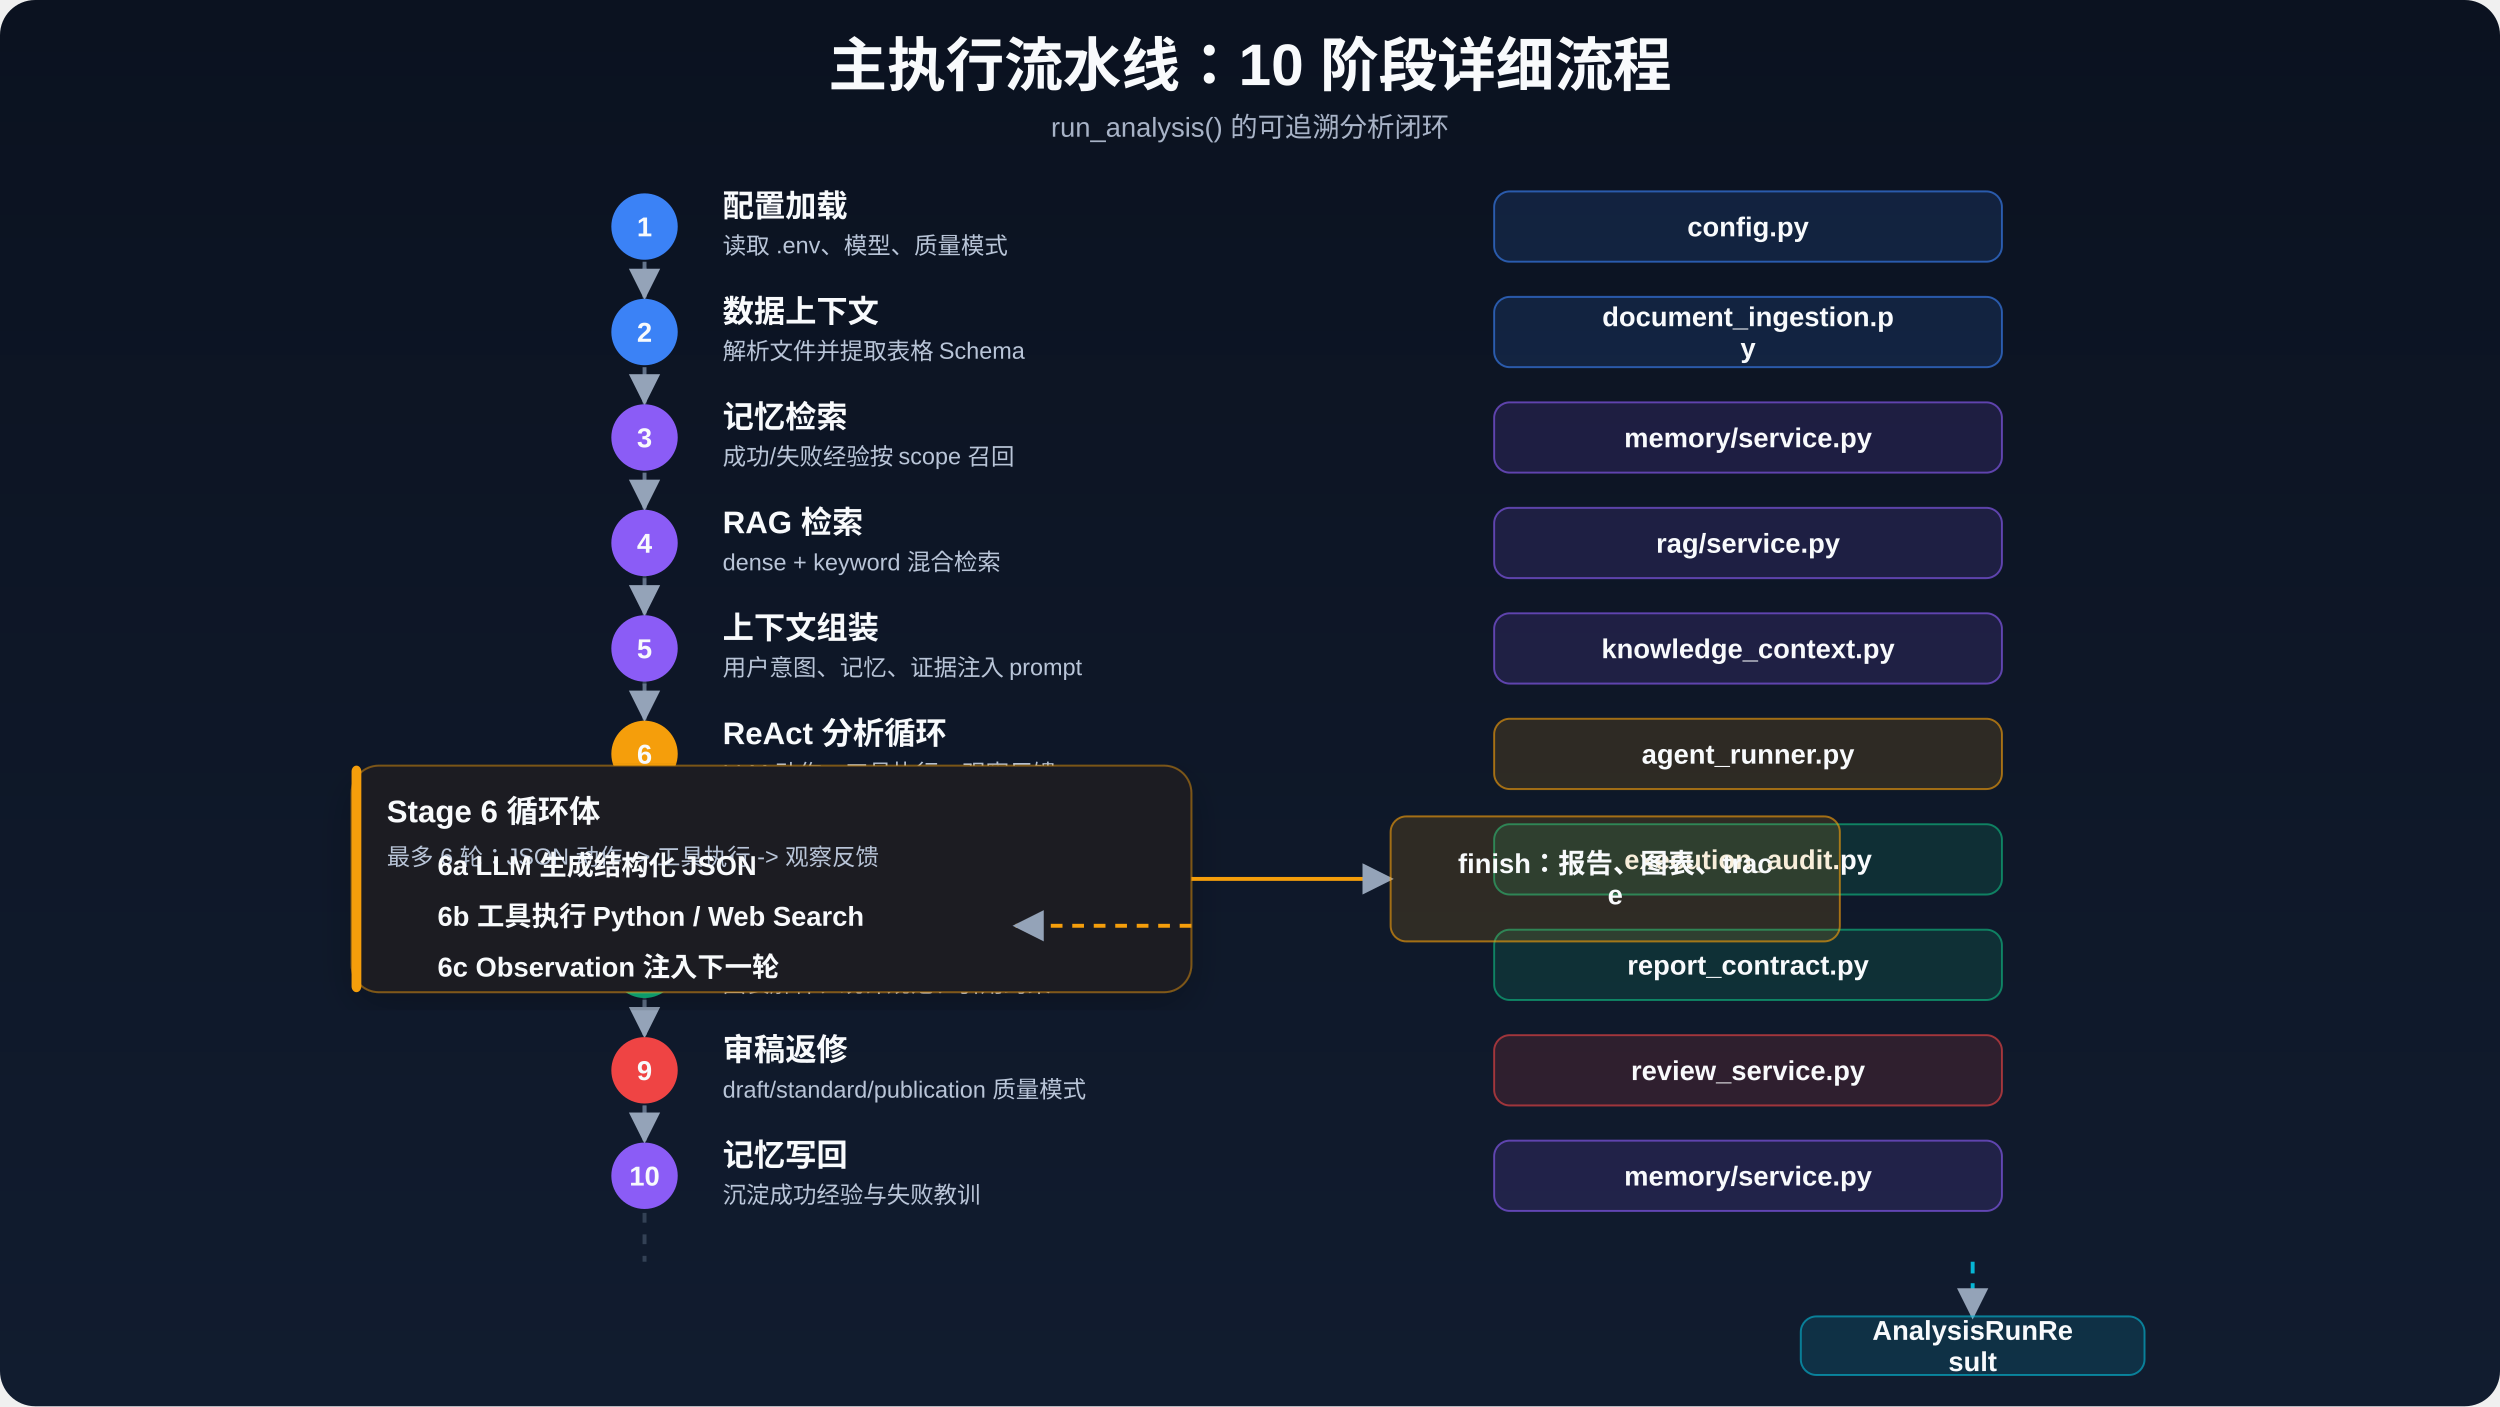
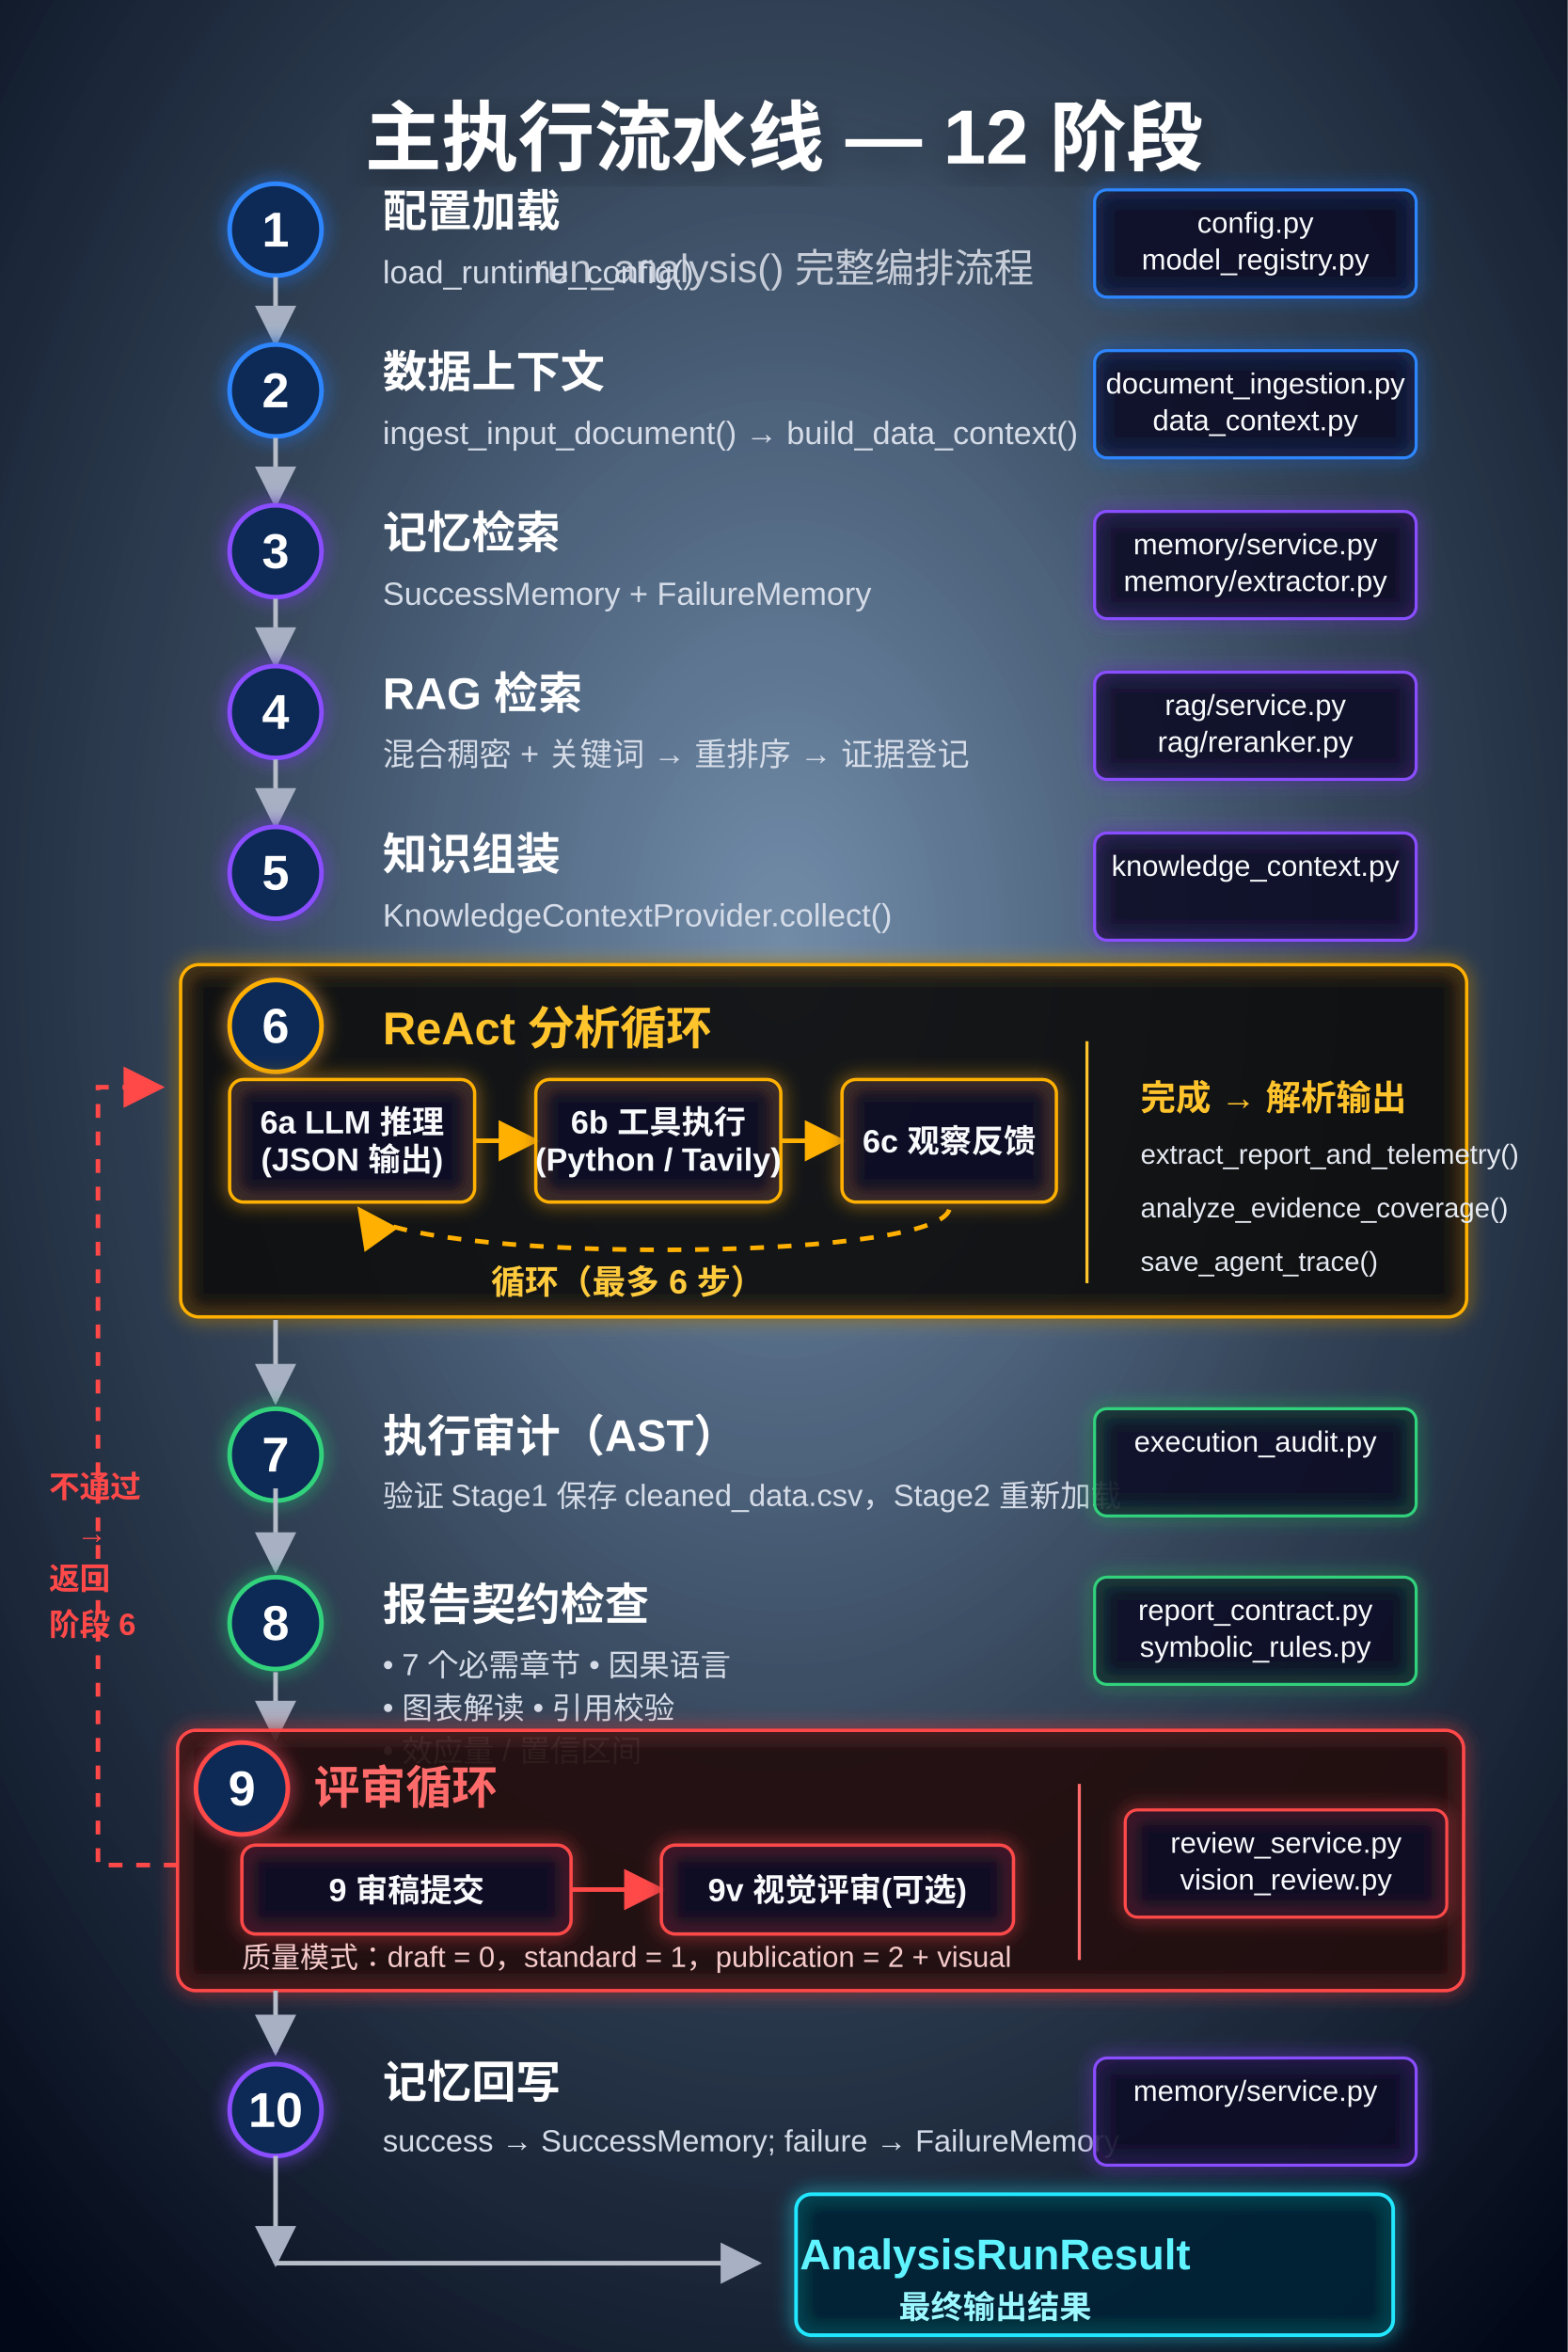
- <svg xmlns="http://www.w3.org/2000/svg" viewBox="0 0 1280 720" font-family="'Segoe UI','Microsoft YaHei',Arial,sans-serif">
+ <svg xmlns="http://www.w3.org/2000/svg" viewBox="0 0 1024 1536" font-family="'Segoe UI','Microsoft YaHei',Arial,sans-serif">
  <defs>
-     <linearGradient id="bg" x1="0" y1="0" x2="0" y2="1">
-       <stop offset="0" stop-color="#0B1220" />
-       <stop offset="1" stop-color="#111C2F" />
-     </linearGradient>
-     <filter id="shadow" x="-8%" y="-8%" width="116%" height="116%">
-       <feDropShadow dx="0" dy="8" stdDeviation="10" flood-color="#020617" flood-opacity="0.22" />
+     <radialGradient id="halo" cx="50%" cy="40%" r="75%">
+       <stop offset="0%" stop-color="#0B3A6E" stop-opacity="0.55" />
+       <stop offset="48%" stop-color="#061A33" stop-opacity="0.8" />
+       <stop offset="100%" stop-color="#020817" />
+     </radialGradient>
+     <filter id="softGlow" x="-35%" y="-35%" width="170%" height="170%">
+       <feGaussianBlur stdDeviation="6" result="blur" />
+       <feMerge>
+         <feMergeNode in="blur" />
+         <feMergeNode in="SourceGraphic" />
+       </feMerge>
    </filter>
-     <marker id="arrow" viewBox="0 0 10 10" refX="9" refY="5" markerWidth="8" markerHeight="8" orient="auto">
-       <path d="M0,0 L10,5 L0,10 z" fill="#94A3B8" />
+     <filter id="deepShadow" x="-20%" y="-20%" width="140%" height="140%">
+       <feDropShadow dx="0" dy="8" stdDeviation="12" flood-color="#000814" flood-opacity="0.42" />
+     </filter>
+     <marker id="arrowBlue" viewBox="0 0 10 10" refX="9" refY="5" markerWidth="9" markerHeight="9" orient="auto">
+       <path d="M0,0 L10,5 L0,10 z" fill="#2F86FF" />
    </marker>
-     <marker id="arrowBlue" viewBox="0 0 10 10" refX="9" refY="5" markerWidth="8" markerHeight="8" orient="auto">
-       <path d="M0,0 L10,5 L0,10 z" fill="#3B82F6" />
+     <marker id="arrowGray" viewBox="0 0 10 10" refX="9" refY="5" markerWidth="9" markerHeight="9" orient="auto">
+       <path d="M0,0 L10,5 L0,10 z" fill="#A7B1C3" />
    </marker>
-     <marker id="arrowGreen" viewBox="0 0 10 10" refX="9" refY="5" markerWidth="8" markerHeight="8" orient="auto">
-       <path d="M0,0 L10,5 L0,10 z" fill="#10B981" />
+     <marker id="arrowAmber" viewBox="0 0 10 10" refX="9" refY="5" markerWidth="9" markerHeight="9" orient="auto">
+       <path d="M0,0 L10,5 L0,10 z" fill="#FFB000" />
    </marker>
-     <marker id="arrowRed" viewBox="0 0 10 10" refX="9" refY="5" markerWidth="8" markerHeight="8" orient="auto">
-       <path d="M0,0 L10,5 L0,10 z" fill="#EF4444" />
+     <marker id="arrowGreen" viewBox="0 0 10 10" refX="9" refY="5" markerWidth="9" markerHeight="9" orient="auto">
+       <path d="M0,0 L10,5 L0,10 z" fill="#31D17B" />
+     </marker>
+     <marker id="arrowRed" viewBox="0 0 10 10" refX="9" refY="5" markerWidth="9" markerHeight="9" orient="auto">
+       <path d="M0,0 L10,5 L0,10 z" fill="#FF4949" />
    </marker>
    <style>
-       .title{fill:#F8FAFC;font-size:30px;font-weight:800;letter-spacing:0}
-       .sub{fill:#A8B3C7;font-size:14px}
-       .section{fill:#F8FAFC;font-size:16px;font-weight:800}
-       .label{fill:#F8FAFC;font-size:14px;font-weight:750}
-       .small{fill:#B9C5D8;font-size:12px}
-       .tiny{fill:#9DAAC0;font-size:11px}
-       .code{fill:#C7D2FE;font-size:11px;font-family:'Cascadia Mono','Consolas',monospace}
+       .mono { font-family:'Cascadia Mono','Consolas',monospace; }
+       .muted { fill:#C7D0DF; opacity:.9; }
+       .tiny { fill:#CBD5E1; font-size:18px; }
+       .bullet { fill:#F5F7FA; font-size:20px; }
    </style>
  </defs>
-   <rect width="1280" height="720" rx="18" fill="url(#bg)" />
-   <text class="title" x="640" y="44" text-anchor="middle">主执行流水线：10 阶段详细流程</text>
-   <text class="sub" x="640" y="70" text-anchor="middle">run_analysis() 的可追溯分析闭环</text>
-   <line x1="330" y1="104" x2="330" y2="646" stroke="#334155" stroke-width="2" stroke-dasharray="5 6" />
-   <circle cx="330" cy="116" r="17" fill="#3B82F6" />
-   <text class="label" x="330" y="121" text-anchor="middle">1</text>
-   <text class="section" x="370" y="111">配置加载</text>
-   <text class="small" x="370" y="130">读取 .env、模型、质量模式</text>
-   <rect x="765" y="98" width="260" height="36" rx="8" fill="#3B82F6" fill-opacity="0.14" stroke="#3B82F6" stroke-opacity="0.62" />
-   <text class="label" x="895.0" y="121.0" text-anchor="middle">config.py</text>
-   <line x1="330" y1="134" x2="330" y2="152" stroke="#64748B" stroke-width="2" marker-end="url(#arrow)" />
-   <circle cx="330" cy="170" r="17" fill="#3B82F6" />
-   <text class="label" x="330" y="175" text-anchor="middle">2</text>
-   <text class="section" x="370" y="165">数据上下文</text>
-   <text class="small" x="370" y="184">解析文件并提取表格 Schema</text>
-   <rect x="765" y="152" width="260" height="36" rx="8" fill="#3B82F6" fill-opacity="0.14" stroke="#3B82F6" stroke-opacity="0.62" />
-   <text class="label" x="895.0" y="167.0" text-anchor="middle">document_ingestion.p</text>
-   <text class="label" x="895.0" y="183.0" text-anchor="middle">y</text>
-   <line x1="330" y1="188" x2="330" y2="206" stroke="#64748B" stroke-width="2" marker-end="url(#arrow)" />
-   <circle cx="330" cy="224" r="17" fill="#8B5CF6" />
-   <text class="label" x="330" y="229" text-anchor="middle">3</text>
-   <text class="section" x="370" y="219">记忆检索</text>
-   <text class="small" x="370" y="238">成功/失败经验按 scope 召回</text>
-   <rect x="765" y="206" width="260" height="36" rx="8" fill="#8B5CF6" fill-opacity="0.14" stroke="#8B5CF6" stroke-opacity="0.62" />
-   <text class="label" x="895.0" y="229.0" text-anchor="middle">memory/service.py</text>
-   <line x1="330" y1="242" x2="330" y2="260" stroke="#64748B" stroke-width="2" marker-end="url(#arrow)" />
-   <circle cx="330" cy="278" r="17" fill="#8B5CF6" />
-   <text class="label" x="330" y="283" text-anchor="middle">4</text>
-   <text class="section" x="370" y="273">RAG 检索</text>
-   <text class="small" x="370" y="292">dense + keyword 混合检索</text>
-   <rect x="765" y="260" width="260" height="36" rx="8" fill="#8B5CF6" fill-opacity="0.14" stroke="#8B5CF6" stroke-opacity="0.62" />
-   <text class="label" x="895.0" y="283.0" text-anchor="middle">rag/service.py</text>
-   <line x1="330" y1="296" x2="330" y2="314" stroke="#64748B" stroke-width="2" marker-end="url(#arrow)" />
-   <circle cx="330" cy="332" r="17" fill="#8B5CF6" />
-   <text class="label" x="330" y="337" text-anchor="middle">5</text>
-   <text class="section" x="370" y="327">上下文组装</text>
-   <text class="small" x="370" y="346">用户意图、记忆、证据注入 prompt</text>
-   <rect x="765" y="314" width="260" height="36" rx="8" fill="#8B5CF6" fill-opacity="0.14" stroke="#8B5CF6" stroke-opacity="0.62" />
-   <text class="label" x="895.0" y="337.0" text-anchor="middle">knowledge_context.py</text>
-   <line x1="330" y1="350" x2="330" y2="368" stroke="#64748B" stroke-width="2" marker-end="url(#arrow)" />
-   <circle cx="330" cy="386" r="17" fill="#F59E0B" />
-   <text class="label" x="330" y="391" text-anchor="middle">6</text>
-   <text class="section" x="370" y="381">ReAct 分析循环</text>
-   <text class="small" x="370" y="400">LLM 动作、工具执行、观察反馈</text>
-   <rect x="765" y="368" width="260" height="36" rx="8" fill="#F59E0B" fill-opacity="0.14" stroke="#F59E0B" stroke-opacity="0.62" />
-   <text class="label" x="895.0" y="391.0" text-anchor="middle">agent_runner.py</text>
-   <line x1="330" y1="404" x2="330" y2="422" stroke="#64748B" stroke-width="2" marker-end="url(#arrow)" />
-   <circle cx="330" cy="440" r="17" fill="#10B981" />
-   <text class="label" x="330" y="445" text-anchor="middle">7</text>
-   <text class="section" x="370" y="435">执行审计</text>
-   <text class="small" x="370" y="454">验证清洗保存、重读与无复用</text>
-   <rect x="765" y="422" width="260" height="36" rx="8" fill="#10B981" fill-opacity="0.14" stroke="#10B981" stroke-opacity="0.62" />
-   <text class="label" x="895.0" y="445.0" text-anchor="middle">execution_audit.py</text>
-   <line x1="330" y1="458" x2="330" y2="476" stroke="#64748B" stroke-width="2" marker-end="url(#arrow)" />
-   <circle cx="330" cy="494" r="17" fill="#10B981" />
-   <text class="label" x="330" y="499" text-anchor="middle">8</text>
-   <text class="section" x="370" y="489">报告契约检查</text>
-   <text class="small" x="370" y="508">图表解释、统计规范、引用约束</text>
-   <rect x="765" y="476" width="260" height="36" rx="8" fill="#10B981" fill-opacity="0.14" stroke="#10B981" stroke-opacity="0.62" />
-   <text class="label" x="895.0" y="499.0" text-anchor="middle">report_contract.py</text>
-   <line x1="330" y1="512" x2="330" y2="530" stroke="#64748B" stroke-width="2" marker-end="url(#arrow)" />
-   <circle cx="330" cy="548" r="17" fill="#EF4444" />
-   <text class="label" x="330" y="553" text-anchor="middle">9</text>
-   <text class="section" x="370" y="543">审稿返修</text>
-   <text class="small" x="370" y="562">draft/standard/publication 质量模式</text>
-   <rect x="765" y="530" width="260" height="36" rx="8" fill="#EF4444" fill-opacity="0.14" stroke="#EF4444" stroke-opacity="0.62" />
-   <text class="label" x="895.0" y="553.0" text-anchor="middle">review_service.py</text>
-   <line x1="330" y1="566" x2="330" y2="584" stroke="#64748B" stroke-width="2" marker-end="url(#arrow)" />
-   <circle cx="330" cy="602" r="17" fill="#8B5CF6" />
-   <text class="label" x="330" y="607" text-anchor="middle">10</text>
-   <text class="section" x="370" y="597">记忆写回</text>
-   <text class="small" x="370" y="616">沉淀成功经验与失败教训</text>
-   <rect x="765" y="584" width="260" height="36" rx="8" fill="#8B5CF6" fill-opacity="0.14" stroke="#8B5CF6" stroke-opacity="0.62" />
-   <text class="label" x="895.0" y="607.0" text-anchor="middle">memory/service.py</text>
-   <rect x="180" y="392" width="430" height="116" rx="14" fill="#1F1C22" stroke="#F59E0B" stroke-opacity="0.45" filter="url(#shadow)" />
-   <rect x="180" y="392" width="5" height="116" rx="3" fill="#F59E0B" />
-   <text class="section" x="198" y="421" fill="#F59E0B">Stage 6 循环体</text>
-   <text class="small" x="198" y="443">最多 6 轮：JSON 动作 -&gt; 工具执行 -&gt; 观察反馈</text>
-   <text class="label" x="224" y="448">6a LLM 生成结构化 JSON</text>
-   <text class="label" x="224" y="474">6b 工具执行 Python / Web Search</text>
-   <text class="label" x="224" y="500">6c Observation 注入下一轮</text>
-   <line x1="610" y1="450" x2="712" y2="450" stroke="#F59E0B" stroke-width="2" marker-end="url(#arrow)" />
-   <rect x="712" y="418" width="230" height="64" rx="8" fill="#F59E0B" fill-opacity="0.14" stroke="#F59E0B" stroke-opacity="0.62" />
-   <text class="label" x="827.0" y="447.0" text-anchor="middle">finish：报告、图表、trac</text>
-   <text class="label" x="827.0" y="463.0" text-anchor="middle">e</text>
-   <line x1="610" y1="474" x2="520" y2="474" stroke="#F59E0B" stroke-width="2" stroke-dasharray="6 5" marker-end="url(#arrow)" />
-   <line x1="1010" y1="646" x2="1010" y2="674" stroke="#06B6D4" stroke-width="2" stroke-dasharray="6 5" marker-end="url(#arrow)" />
-   <rect x="922" y="674" width="176" height="30" rx="8" fill="#06B6D4" fill-opacity="0.14" stroke="#06B6D4" stroke-opacity="0.62" />
-   <text class="label" x="1010.0" y="686.0" text-anchor="middle">AnalysisRunRe</text>
-   <text class="label" x="1010.0" y="702.0" text-anchor="middle">sult</text>
+   <rect width="1024" height="1536" fill="url(#halo)" />
+   <text x="512.0" y="107.52" text-anchor="middle" fill="#FFFFFF" font-size="50" font-weight="900" filter="url(#deepShadow)">主执行流水线 — 12 阶段</text>
+   <text x="512.0" y="184.32" text-anchor="middle" fill="#C7CDD8" font-size="26" font-weight="500">run_analysis() 完整编排流程</text>
+   <circle cx="180" cy="150" r="30" fill="#0B2B57" stroke="#2F86FF" stroke-width="3" filter="url(#softGlow)" />
+   <text x="180" y="161" fill="#FFFFFF" font-size="32" font-weight="850" text-anchor="middle">1</text>
+   <line x1="180" y1="181" x2="180" y2="224" stroke="#B7BEC9" stroke-width="3" marker-end="url(#arrowGray)" />
+   <text x="250" y="148" fill="#FFFFFF" font-size="29" font-weight="850" text-anchor="start">配置加载</text>
+   <text x="250" y="185" fill="#D5DCE8" font-size="21" font-weight="500" text-anchor="start">load_runtime_config()</text>
+   <rect x="715" y="124" width="210" height="70" rx="8" fill="#07152B" fill-opacity="0.72" stroke="#2F86FF" stroke-width="2" filter="url(#softGlow)" />
+   <text x="820" y="152" fill="#F8FAFC" font-size="19" font-weight="520" text-anchor="middle">config.py</text>
+   <text x="820" y="176" fill="#F8FAFC" font-size="19" font-weight="520" text-anchor="middle">model_registry.py</text>
+   <circle cx="180" cy="255" r="30" fill="#0B2B57" stroke="#2F86FF" stroke-width="3" filter="url(#softGlow)" />
+   <text x="180" y="266" fill="#FFFFFF" font-size="32" font-weight="850" text-anchor="middle">2</text>
+   <line x1="180" y1="286" x2="180" y2="329" stroke="#B7BEC9" stroke-width="3" marker-end="url(#arrowGray)" />
+   <text x="250" y="253" fill="#FFFFFF" font-size="29" font-weight="850" text-anchor="start">数据上下文</text>
+   <text x="250" y="290" fill="#D5DCE8" font-size="21" font-weight="500" text-anchor="start">ingest_input_document() → build_data_context()</text>
+   <rect x="715" y="229" width="210" height="70" rx="8" fill="#07152B" fill-opacity="0.72" stroke="#2F86FF" stroke-width="2" filter="url(#softGlow)" />
+   <text x="820" y="257" fill="#F8FAFC" font-size="19" font-weight="520" text-anchor="middle">document_ingestion.py</text>
+   <text x="820" y="281" fill="#F8FAFC" font-size="19" font-weight="520" text-anchor="middle">data_context.py</text>
+   <circle cx="180" cy="360" r="30" fill="#0B2B57" stroke="#8A4DFF" stroke-width="3" filter="url(#softGlow)" />
+   <text x="180" y="371" fill="#FFFFFF" font-size="32" font-weight="850" text-anchor="middle">3</text>
+   <line x1="180" y1="391" x2="180" y2="434" stroke="#B7BEC9" stroke-width="3" marker-end="url(#arrowGray)" />
+   <text x="250" y="358" fill="#FFFFFF" font-size="29" font-weight="850" text-anchor="start">记忆检索</text>
+   <text x="250" y="395" fill="#D5DCE8" font-size="21" font-weight="500" text-anchor="start">SuccessMemory + FailureMemory</text>
+   <rect x="715" y="334" width="210" height="70" rx="8" fill="#07152B" fill-opacity="0.72" stroke="#8A4DFF" stroke-width="2" filter="url(#softGlow)" />
+   <text x="820" y="362" fill="#F8FAFC" font-size="19" font-weight="520" text-anchor="middle">memory/service.py</text>
+   <text x="820" y="386" fill="#F8FAFC" font-size="19" font-weight="520" text-anchor="middle">memory/extractor.py</text>
+   <circle cx="180" cy="465" r="30" fill="#0B2B57" stroke="#8A4DFF" stroke-width="3" filter="url(#softGlow)" />
+   <text x="180" y="476" fill="#FFFFFF" font-size="32" font-weight="850" text-anchor="middle">4</text>
+   <line x1="180" y1="496" x2="180" y2="539" stroke="#B7BEC9" stroke-width="3" marker-end="url(#arrowGray)" />
+   <text x="250" y="463" fill="#FFFFFF" font-size="29" font-weight="850" text-anchor="start">RAG 检索</text>
+   <text x="250" y="500" fill="#D5DCE8" font-size="21" font-weight="500" text-anchor="start">混合稠密 + 关键词 → 重排序 → 证据登记</text>
+   <rect x="715" y="439" width="210" height="70" rx="8" fill="#07152B" fill-opacity="0.72" stroke="#8A4DFF" stroke-width="2" filter="url(#softGlow)" />
+   <text x="820" y="467" fill="#F8FAFC" font-size="19" font-weight="520" text-anchor="middle">rag/service.py</text>
+   <text x="820" y="491" fill="#F8FAFC" font-size="19" font-weight="520" text-anchor="middle">rag/reranker.py</text>
+   <circle cx="180" cy="570" r="30" fill="#0B2B57" stroke="#8A4DFF" stroke-width="3" filter="url(#softGlow)" />
+   <text x="180" y="581" fill="#FFFFFF" font-size="32" font-weight="850" text-anchor="middle">5</text>
+   <text x="250" y="568" fill="#FFFFFF" font-size="29" font-weight="850" text-anchor="start">知识组装</text>
+   <text x="250" y="605" fill="#D5DCE8" font-size="21" font-weight="500" text-anchor="start">KnowledgeContextProvider.collect()</text>
+   <rect x="715" y="544" width="210" height="70" rx="8" fill="#07152B" fill-opacity="0.72" stroke="#8A4DFF" stroke-width="2" filter="url(#softGlow)" />
+   <text x="820" y="572" fill="#F8FAFC" font-size="19" font-weight="520" text-anchor="middle">knowledge_context.py</text>
+   <rect x="118" y="630" width="840" height="230" rx="12" fill="#151510" fill-opacity="0.72" stroke="#FFB000" stroke-width="2.2" filter="url(#softGlow)" />
+   <circle cx="180" cy="670" r="30" fill="#0B2B57" stroke="#FFB000" stroke-width="3" filter="url(#softGlow)" />
+   <text x="180" y="681" fill="#FFFFFF" font-size="32" font-weight="850" text-anchor="middle">6</text>
+   <text x="250" y="682" fill="#FFC42C" font-size="30" font-weight="850" text-anchor="start">ReAct 分析循环</text>
+   <rect x="150" y="705" width="160" height="80" rx="9" fill="#07182D" fill-opacity="0.72" stroke="#FFB000" stroke-width="2.2" filter="url(#softGlow)" />
+   <text x="230.0" y="740.17" fill="#F8FAFC" font-size="21" font-weight="650" text-anchor="middle">6a LLM 推理</text>
+   <text x="230.0" y="764.53" fill="#F8FAFC" font-size="21" font-weight="650" text-anchor="middle">(JSON 输出)</text>
+   <line x1="310" y1="745" x2="350" y2="745" stroke="#FFB000" stroke-width="3" marker-end="url(#arrowAmber)" />
+   <rect x="350" y="705" width="160" height="80" rx="9" fill="#07182D" fill-opacity="0.72" stroke="#FFB000" stroke-width="2.2" filter="url(#softGlow)" />
+   <text x="430.0" y="740.17" fill="#F8FAFC" font-size="21" font-weight="650" text-anchor="middle">6b 工具执行</text>
+   <text x="430.0" y="764.53" fill="#F8FAFC" font-size="21" font-weight="650" text-anchor="middle">(Python / Tavily)</text>
+   <line x1="510" y1="745" x2="550" y2="745" stroke="#FFB000" stroke-width="3" marker-end="url(#arrowAmber)" />
+   <rect x="550" y="705" width="140" height="80" rx="9" fill="#07182D" fill-opacity="0.72" stroke="#FFB000" stroke-width="2.2" filter="url(#softGlow)" />
+   <text x="620.0" y="752.56" fill="#F8FAFC" font-size="21" font-weight="650" text-anchor="middle">6c 观察反馈</text>
+   <path d="M620 790 C610 825 260 825 235 790" fill="none" stroke="#FFB000" stroke-width="3" stroke-dasharray="9 9" marker-end="url(#arrowAmber)" />
+   <text x="410" y="845" fill="#FFCB3D" font-size="22" font-weight="750" text-anchor="middle">循环（最多 6 步）</text>
+   <line x1="710" y1="680" x2="710" y2="838" stroke="#FFC42C" stroke-width="2" />
+   <text x="745" y="725" fill="#FFC42C" font-size="23" font-weight="850" text-anchor="start">完成 → 解析输出</text>
+   <text x="745" y="760" fill="#E6EAF2" font-size="18" font-weight="500" text-anchor="start">extract_report_and_telemetry()</text>
+   <text x="745" y="795" fill="#E6EAF2" font-size="18" font-weight="500" text-anchor="start">analyze_evidence_coverage()</text>
+   <text x="745" y="830" fill="#E6EAF2" font-size="18" font-weight="500" text-anchor="start">save_agent_trace()</text>
+   <line x1="180" y1="862" x2="180" y2="915" stroke="#B7BEC9" stroke-width="3" marker-end="url(#arrowGray)" />
+   <circle cx="180" cy="950" r="30" fill="#0B2B57" stroke="#31D17B" stroke-width="3" filter="url(#softGlow)" />
+   <text x="180" y="961" fill="#FFFFFF" font-size="32" font-weight="850" text-anchor="middle">7</text>
+   <text x="250" y="948" fill="#FFFFFF" font-size="29" font-weight="850" text-anchor="start">执行审计（AST）</text>
+   <text x="250" y="984" fill="#D5DCE8" font-size="20" font-weight="500" text-anchor="start">验证 Stage1 保存 cleaned_data.csv，Stage2 重新加载</text>
+   <rect x="715" y="920" width="210" height="70" rx="8" fill="#07152B" fill-opacity="0.72" stroke="#31D17B" stroke-width="2" filter="url(#softGlow)" />
+   <text x="820" y="948" fill="#F8FAFC" font-size="19" font-weight="520" text-anchor="middle">execution_audit.py</text>
+   <line x1="180" y1="972" x2="180" y2="1025" stroke="#B7BEC9" stroke-width="3" marker-end="url(#arrowGray)" />
+   <circle cx="180" cy="1060" r="30" fill="#0B2B57" stroke="#31D17B" stroke-width="3" filter="url(#softGlow)" />
+   <text x="180" y="1071" fill="#FFFFFF" font-size="32" font-weight="850" text-anchor="middle">8</text>
+   <text x="250" y="1058" fill="#FFFFFF" font-size="29" font-weight="850" text-anchor="start">报告契约检查</text>
+   <text x="250" y="1094" fill="#D5DCE8" font-size="20" font-weight="500" text-anchor="start">• 7 个必需章节        • 因果语言</text>
+   <text x="250" y="1122" fill="#D5DCE8" font-size="20" font-weight="500" text-anchor="start">• 图表解读             • 引用校验</text>
+   <text x="250" y="1150" fill="#D5DCE8" font-size="20" font-weight="500" text-anchor="start">• 效应量 / 置信区间</text>
+   <rect x="715" y="1030" width="210" height="70" rx="8" fill="#07152B" fill-opacity="0.72" stroke="#31D17B" stroke-width="2" filter="url(#softGlow)" />
+   <text x="820" y="1058" fill="#F8FAFC" font-size="19" font-weight="520" text-anchor="middle">report_contract.py</text>
+   <text x="820" y="1082" fill="#F8FAFC" font-size="19" font-weight="520" text-anchor="middle">symbolic_rules.py</text>
+   <line x1="180" y1="1092" x2="180" y2="1135" stroke="#B7BEC9" stroke-width="3" marker-end="url(#arrowGray)" />
+   <rect x="116" y="1130" width="840" height="170" rx="12" fill="#210B16" fill-opacity="0.72" stroke="#FF4949" stroke-width="2.2" filter="url(#softGlow)" />
+   <circle cx="158" cy="1168" r="30" fill="#0B2B57" stroke="#FF4949" stroke-width="3" filter="url(#softGlow)" />
+   <text x="158" y="1179" fill="#FFFFFF" font-size="32" font-weight="850" text-anchor="middle">9</text>
+   <text x="205" y="1178" fill="#FF6B6B" font-size="30" font-weight="850" text-anchor="start">评审循环</text>
+   <rect x="158" y="1205" width="215" height="58" rx="9" fill="#07182D" fill-opacity="0.72" stroke="#FF4949" stroke-width="2.2" filter="url(#softGlow)" />
+   <text x="265.5" y="1241.56" fill="#F8FAFC" font-size="21" font-weight="650" text-anchor="middle">9 审稿提交</text>
+   <line x1="373" y1="1234" x2="432" y2="1234" stroke="#FF4949" stroke-width="3" marker-end="url(#arrowRed)" />
+   <rect x="432" y="1205" width="230" height="58" rx="9" fill="#07182D" fill-opacity="0.72" stroke="#FF4949" stroke-width="2.2" filter="url(#softGlow)" />
+   <text x="547.0" y="1241.56" fill="#F8FAFC" font-size="21" font-weight="650" text-anchor="middle">9v 视觉评审(可选)</text>
+   <line x1="705" y1="1165" x2="705" y2="1280" stroke="#FF6B6B" stroke-width="2" />
+   <rect x="735" y="1182" width="210" height="70" rx="8" fill="#07152B" fill-opacity="0.72" stroke="#FF4949" stroke-width="2" filter="url(#softGlow)" />
+   <text x="840" y="1210" fill="#F8FAFC" font-size="19" font-weight="520" text-anchor="middle">review_service.py</text>
+   <text x="840" y="1234" fill="#F8FAFC" font-size="19" font-weight="520" text-anchor="middle">vision_review.py</text>
+   <text x="158" y="1285" fill="#F5C9C9" font-size="19" font-weight="520" text-anchor="start">质量模式：draft = 0，standard = 1，publication = 2 + visual</text>
+   <path d="M116 1218 H64 V710 H105" fill="none" stroke="#FF4949" stroke-width="3" stroke-dasharray="9 9" marker-end="url(#arrowRed)" />
+   <text x="32" y="978" fill="#FF4949" font-size="20" font-weight="800" text-anchor="start">不通过</text>
+   <text x="50" y="1008" fill="#FF4949" font-size="20" font-weight="800" text-anchor="start">→</text>
+   <text x="32" y="1038" fill="#FF4949" font-size="20" font-weight="800" text-anchor="start">返回</text>
+   <text x="32" y="1068" fill="#FF4949" font-size="20" font-weight="800" text-anchor="start">阶段 6</text>
+   <line x1="180" y1="1300" x2="180" y2="1340" stroke="#B7BEC9" stroke-width="3" marker-end="url(#arrowGray)" />
+   <circle cx="180" cy="1378" r="30" fill="#0B2B57" stroke="#8A4DFF" stroke-width="3" filter="url(#softGlow)" />
+   <text x="180" y="1389" fill="#FFFFFF" font-size="32" font-weight="850" text-anchor="middle">10</text>
+   <text x="250" y="1370" fill="#FFFFFF" font-size="29" font-weight="850" text-anchor="start">记忆回写</text>
+   <text x="250" y="1405" fill="#D5DCE8" font-size="20" font-weight="500" text-anchor="start">success → SuccessMemory; failure → FailureMemory</text>
+   <rect x="715" y="1344" width="210" height="70" rx="8" fill="#07152B" fill-opacity="0.72" stroke="#8A4DFF" stroke-width="2" filter="url(#softGlow)" />
+   <text x="820" y="1372" fill="#F8FAFC" font-size="19" font-weight="520" text-anchor="middle">memory/service.py</text>
+   <line x1="180" y1="1408" x2="180" y2="1478" stroke="#B7BEC9" stroke-width="3" marker-end="url(#arrowGray)" />
+   <line x1="180" y1="1478" x2="495" y2="1478" stroke="#B7BEC9" stroke-width="3" marker-end="url(#arrowGray)" />
+   <rect x="520" y="1433" width="390" height="92" rx="10" fill="#052435" fill-opacity="0.72" stroke="#24E8FF" stroke-width="2.4" filter="url(#softGlow)" />
+   <text x="650" y="1482" fill="#5FF4FF" font-size="28" font-weight="850" text-anchor="middle">AnalysisRunResult</text>
+   <text x="650" y="1514" fill="#9CF8FF" font-size="21" font-weight="600" text-anchor="middle">最终输出结果</text>
</svg>
